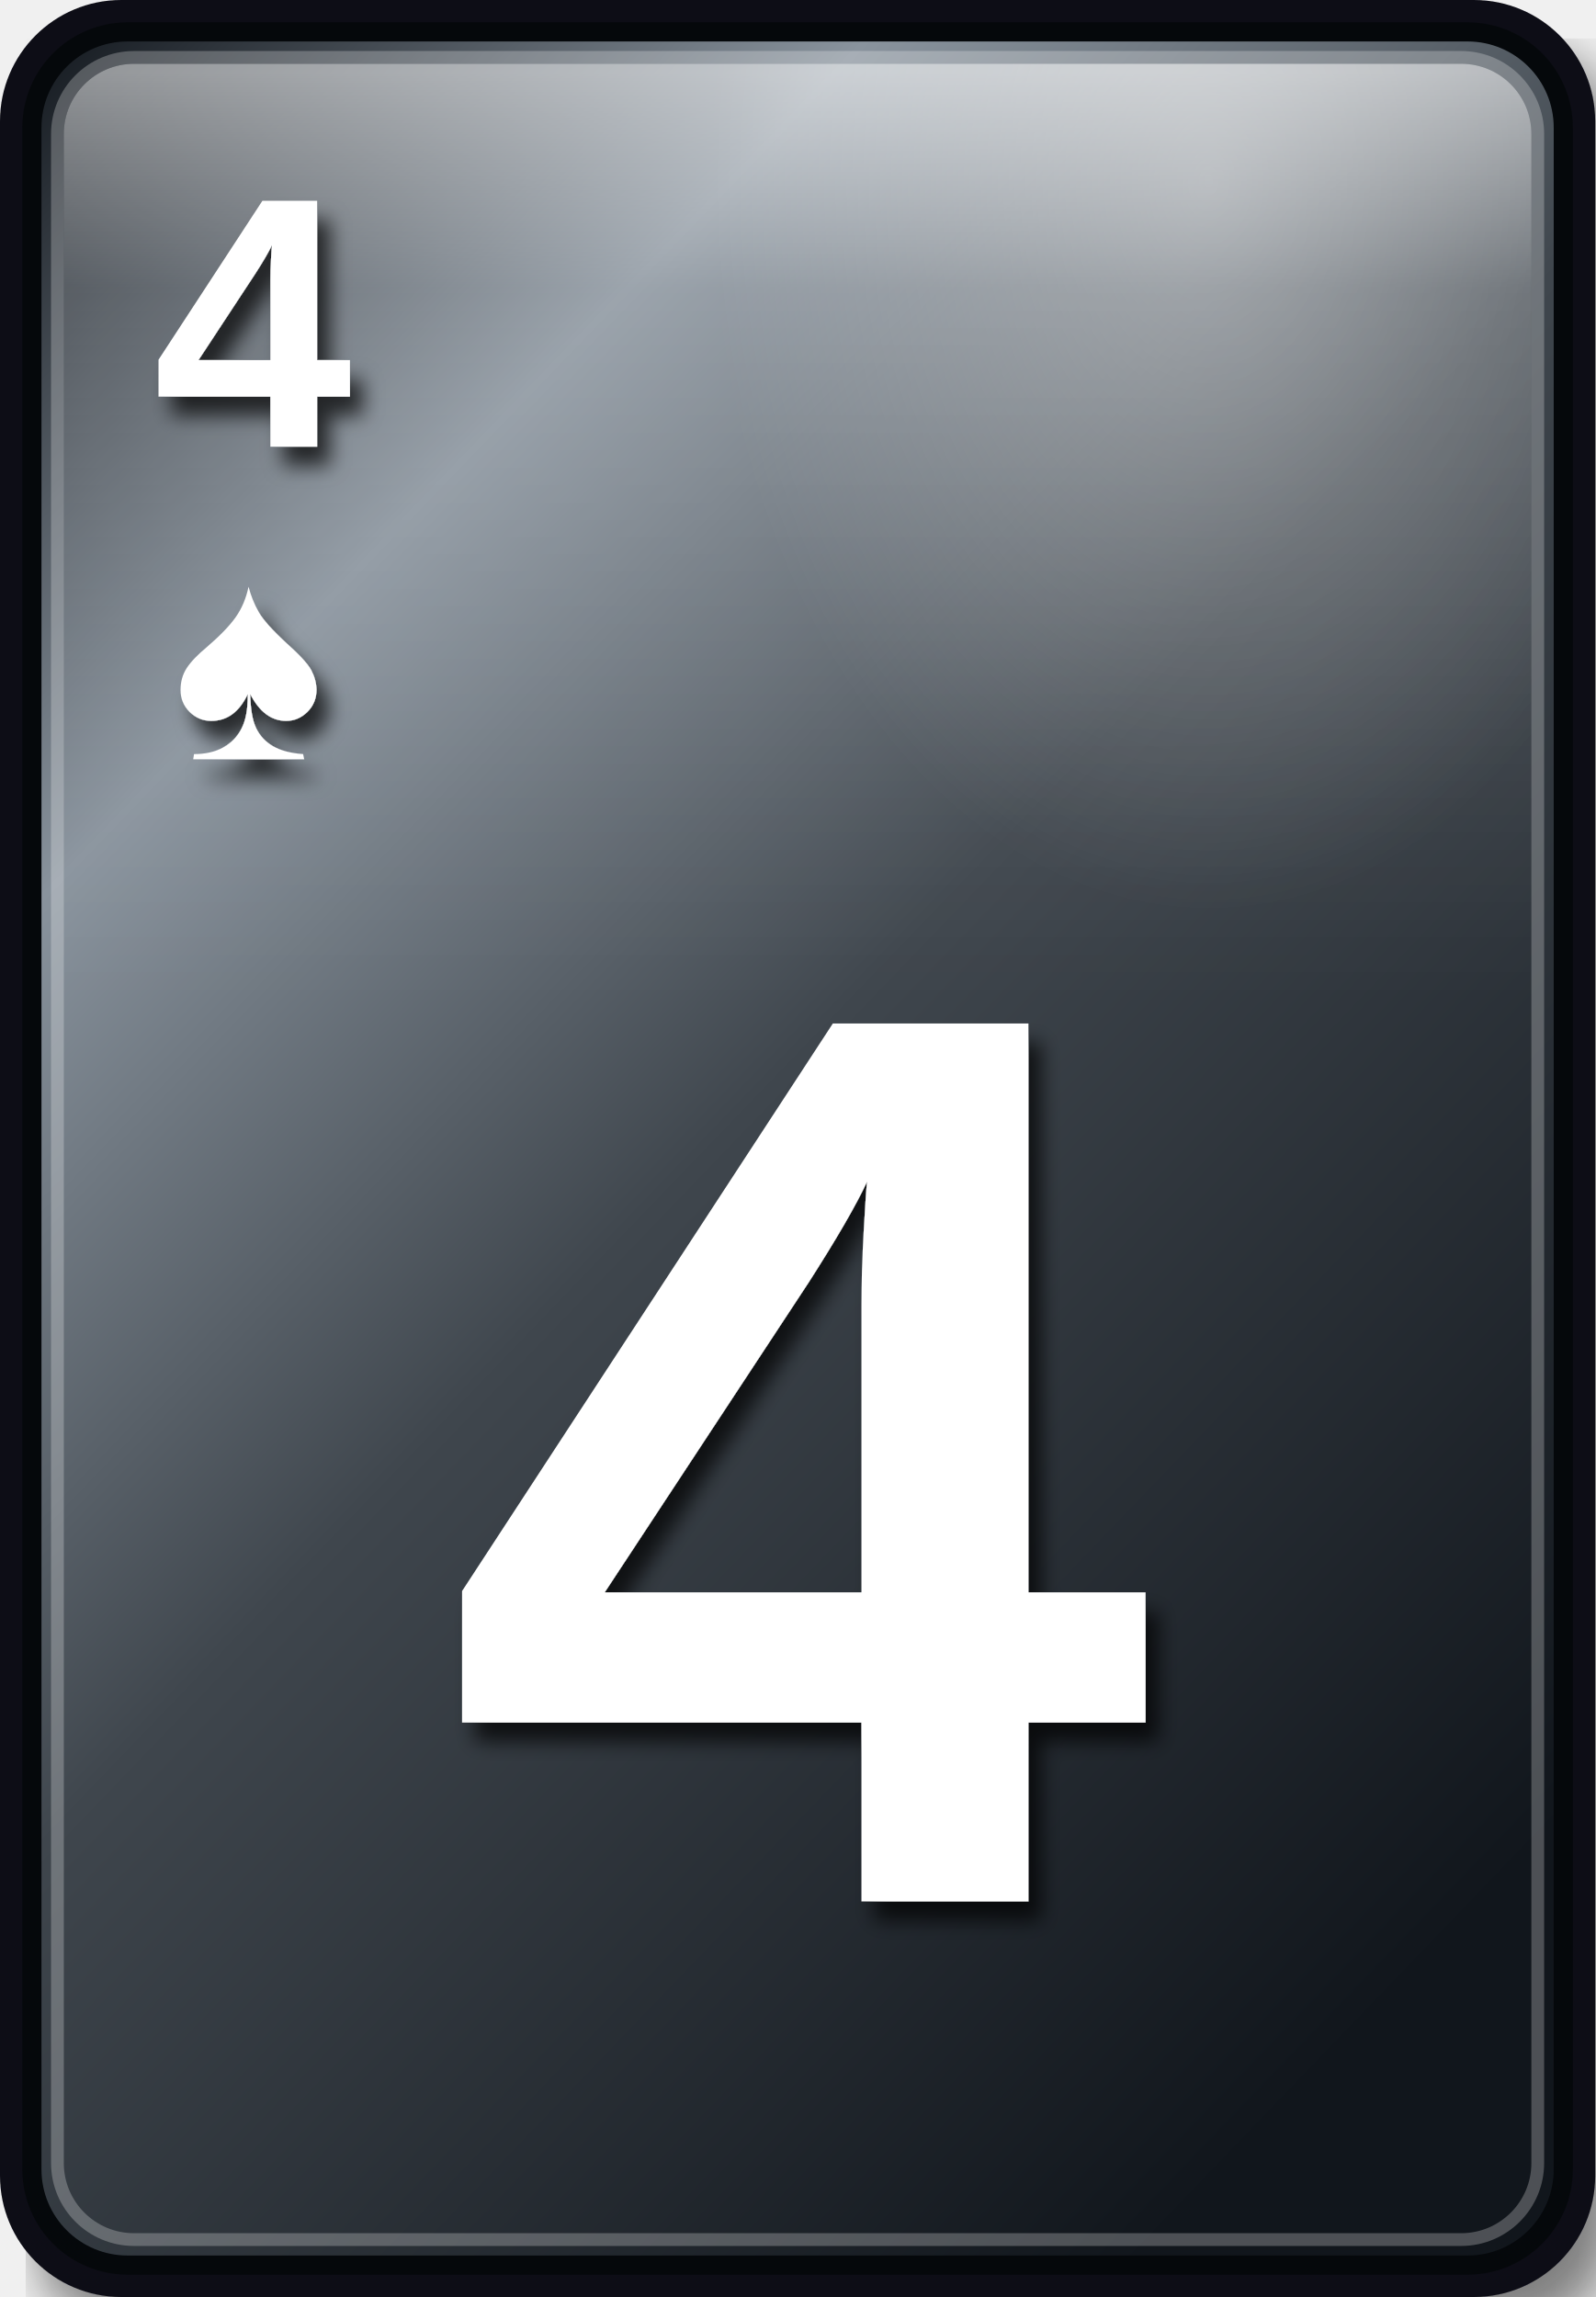
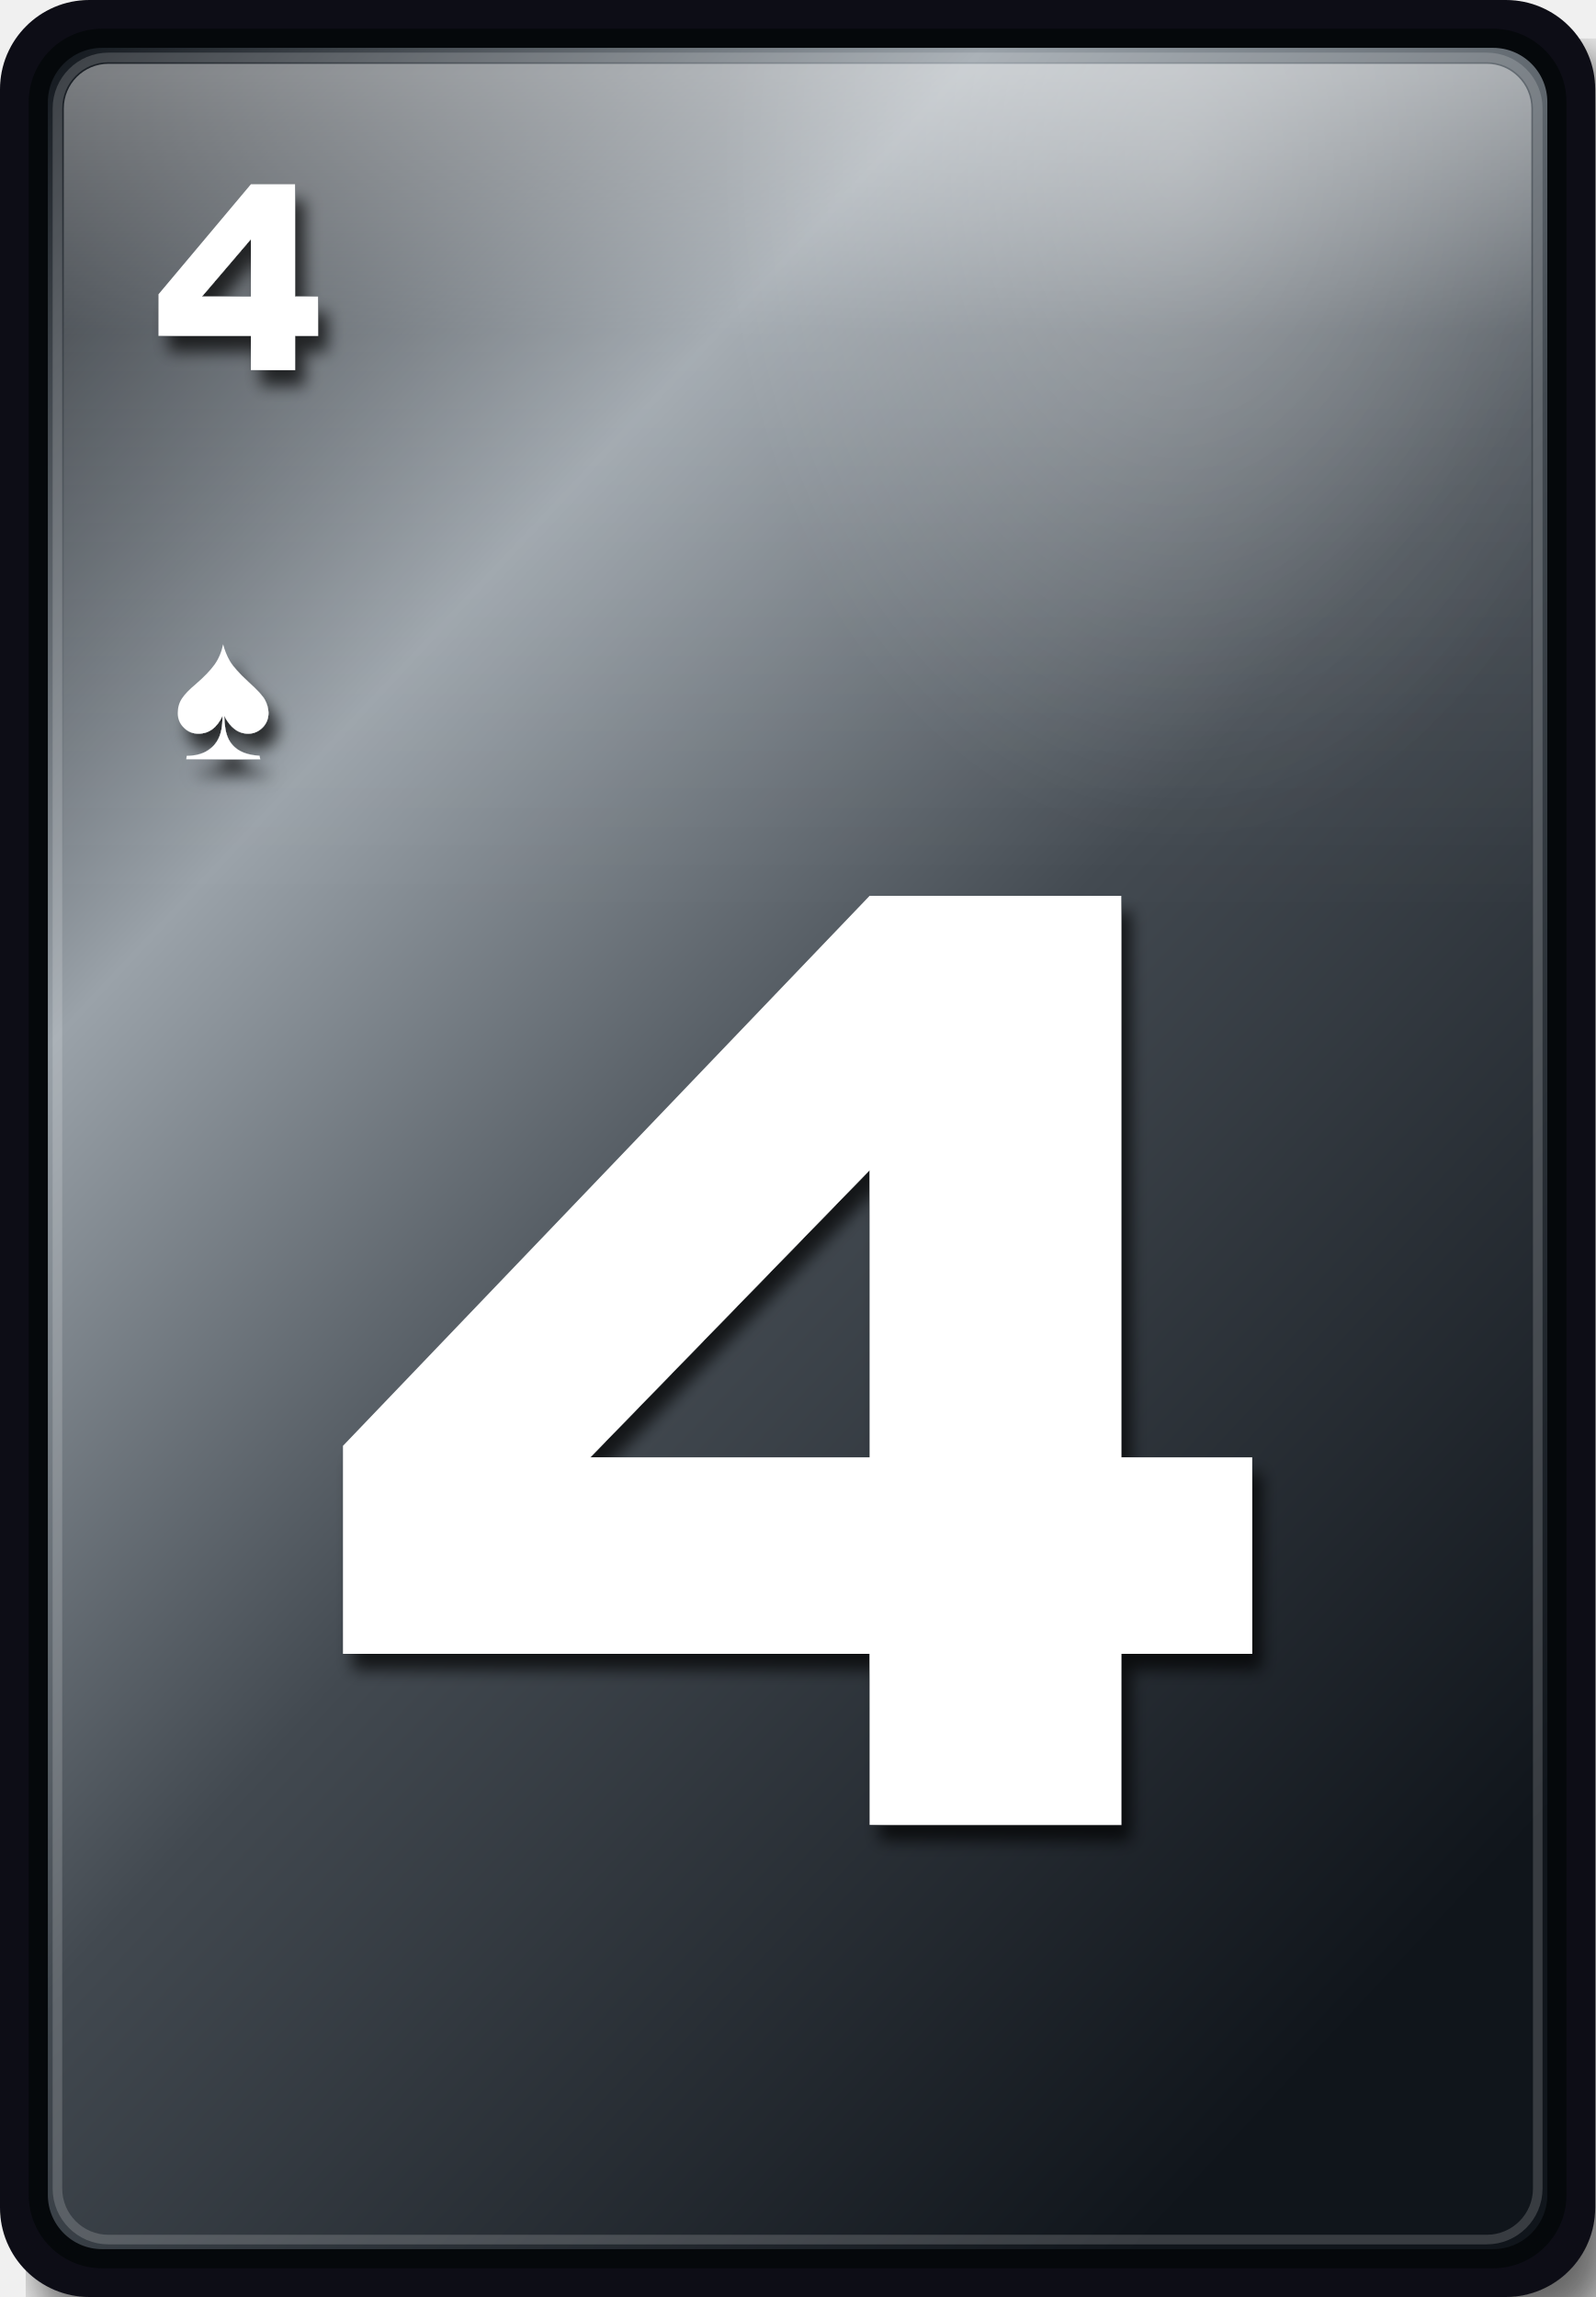
<svg xmlns="http://www.w3.org/2000/svg" viewBox="0 0 250 360">
-   <g transform="translate(0 0) scale(1)">
+   <g transform="translate(0 0) scale(1)" shape-rendering="geometricPrecision" text-rendering="geometricPrecision">
    <defs>
-       <linearGradient id="gradient-4s" x1="0" y1="0" x2="0.72" y2="1">
-         <stop stop-color="#11161c" />
-         <stop offset=".26" stop-color="#89939d" />
-         <stop offset=".54" stop-color="#3f464d" />
-         <stop offset="1" stop-color="#11161c" />
+       <linearGradient id="gradient-4s" x1="0" y1="0" x2=".72" y2="1">
+         <stop stop-color="#10151b" />
+         <stop offset=".3" stop-color="#9aa2a9" />
+         <stop offset=".58" stop-color="#424950" />
+         <stop offset="1" stop-color="#10151b" />
      </linearGradient>
      <linearGradient id="shine-4s" x1="0" y1="0" x2="0" y2="1">
-         <stop stop-color="#fff" stop-opacity=".52" />
-         <stop offset=".1" stop-color="#fff" stop-opacity=".16" />
-         <stop offset=".43" stop-color="#fff" stop-opacity="0" />
+         <stop stop-color="#fff" stop-opacity=".42" />
+         <stop offset=".12" stop-color="#fff" stop-opacity=".12" />
+         <stop offset=".39" stop-color="#fff" stop-opacity="0" />
      </linearGradient>
-       <radialGradient id="glow-4s" cx="78%" cy="5%" r="68%">
-         <stop stop-color="#fff" stop-opacity=".35" />
-         <stop offset=".5" stop-color="#fff" stop-opacity="0" />
+       <radialGradient id="glow-4s" cx="76%" cy="4%" r="66%">
+         <stop stop-color="#fff" stop-opacity=".22" />
+         <stop offset=".48" stop-color="#fff" stop-opacity="0" />
      </radialGradient>
-       <filter id="shadow-4s" x="-20%" y="-20%" width="140%" height="140%">
-         <feDropShadow dx="4" dy="6" stdDeviation="4" flood-color="#000" flood-opacity=".48" />
+       <filter id="shadow-4s" x="-20%" y="-20%" width="145%" height="150%">
+         <feDropShadow dx="4" dy="6" stdDeviation="4" flood-color="#000" flood-opacity=".58" />
      </filter>
-       <filter id="text-shadow-4s" x="-20%" y="-20%" width="140%" height="150%">
-         <feDropShadow dx="2" dy="3" stdDeviation="1.5" flood-color="#000" flood-opacity=".72" />
+       <filter id="text-shadow-4s" x="-25%" y="-25%" width="150%" height="155%">
+         <feDropShadow dx="1.5" dy="2.5" stdDeviation="1.2" flood-color="#000" flood-opacity=".7" />
      </filter>
    </defs>
-     <rect x="0" y="0" width="250" height="360" rx="19" fill="#0a0e14" filter="url(#shadow-4s)" />
-     <rect x="5" y="5" width="240" height="350" rx="15" fill="url(#gradient-4s)" stroke="#05080b" stroke-width="3" />
-     <rect x="9" y="9" width="232" height="342" rx="12" fill="none" stroke="#fff" stroke-opacity=".25" stroke-width="2" />
-     <rect x="10" y="10" width="230" height="340" rx="11" fill="url(#glow-4s)" />
-     <rect x="10" y="10" width="230" height="340" rx="11" fill="url(#shine-4s)" />
+     <rect x="0" y="0" width="250" height="360" rx="14" fill="#0a0e14" filter="url(#shadow-4s)" />
+     <rect x="6" y="6" width="238" height="348" rx="10" fill="url(#gradient-4s)" stroke="#05080b" stroke-width="3" />
+     <rect x="9" y="9" width="232" height="342" rx="8" fill="none" stroke="#fff" stroke-opacity=".17" stroke-width="1.5" />
+     <rect x="10" y="10" width="230" height="340" rx="7" fill="url(#glow-4s)" />
+     <rect x="10" y="10" width="230" height="340" rx="7" fill="url(#shine-4s)" />
    <g fill="#fff" filter="url(#text-shadow-4s)">
-       <text x="24" y="70" font-family="Arial Black, Arial, sans-serif" font-size="56" font-weight="900" letter-spacing="-3">4</text>
-       <text x="27" y="119" font-family="Georgia, 'Times New Roman', serif" font-size="45">♠</text>
-       <text x="125" y="298" text-anchor="middle" font-family="Arial Black, Arial, sans-serif" font-size="200" font-weight="900" letter-spacing="-7">4</text>
+       <path d="M0.383,-0.134L0.021,-0.134 0.021,-0.297 0.383,-0.728 0.556,-0.728 0.556,-0.288 0.646,-0.288 0.646,-0.134 0.556,-0.134 0.556,0 0.383,0z M0.383,-0.288L0.383,-0.513 0.191,-0.288z" transform="matrix(40 0 0 40 24 58)" />
+       <text x="27" y="119" font-family="Georgia, 'Times New Roman', serif" font-size="30">♠</text>
+       <path d="M0.383,-0.134L0.021,-0.134 0.021,-0.297 0.383,-0.728 0.556,-0.728 0.556,-0.288 0.646,-0.288 0.646,-0.134 0.556,-0.134 0.556,0 0.383,0z M0.383,-0.288L0.383,-0.513 0.191,-0.288z" transform="matrix(228 0 0 200 48.96289 286)" />
    </g>
  </g>
</svg>
